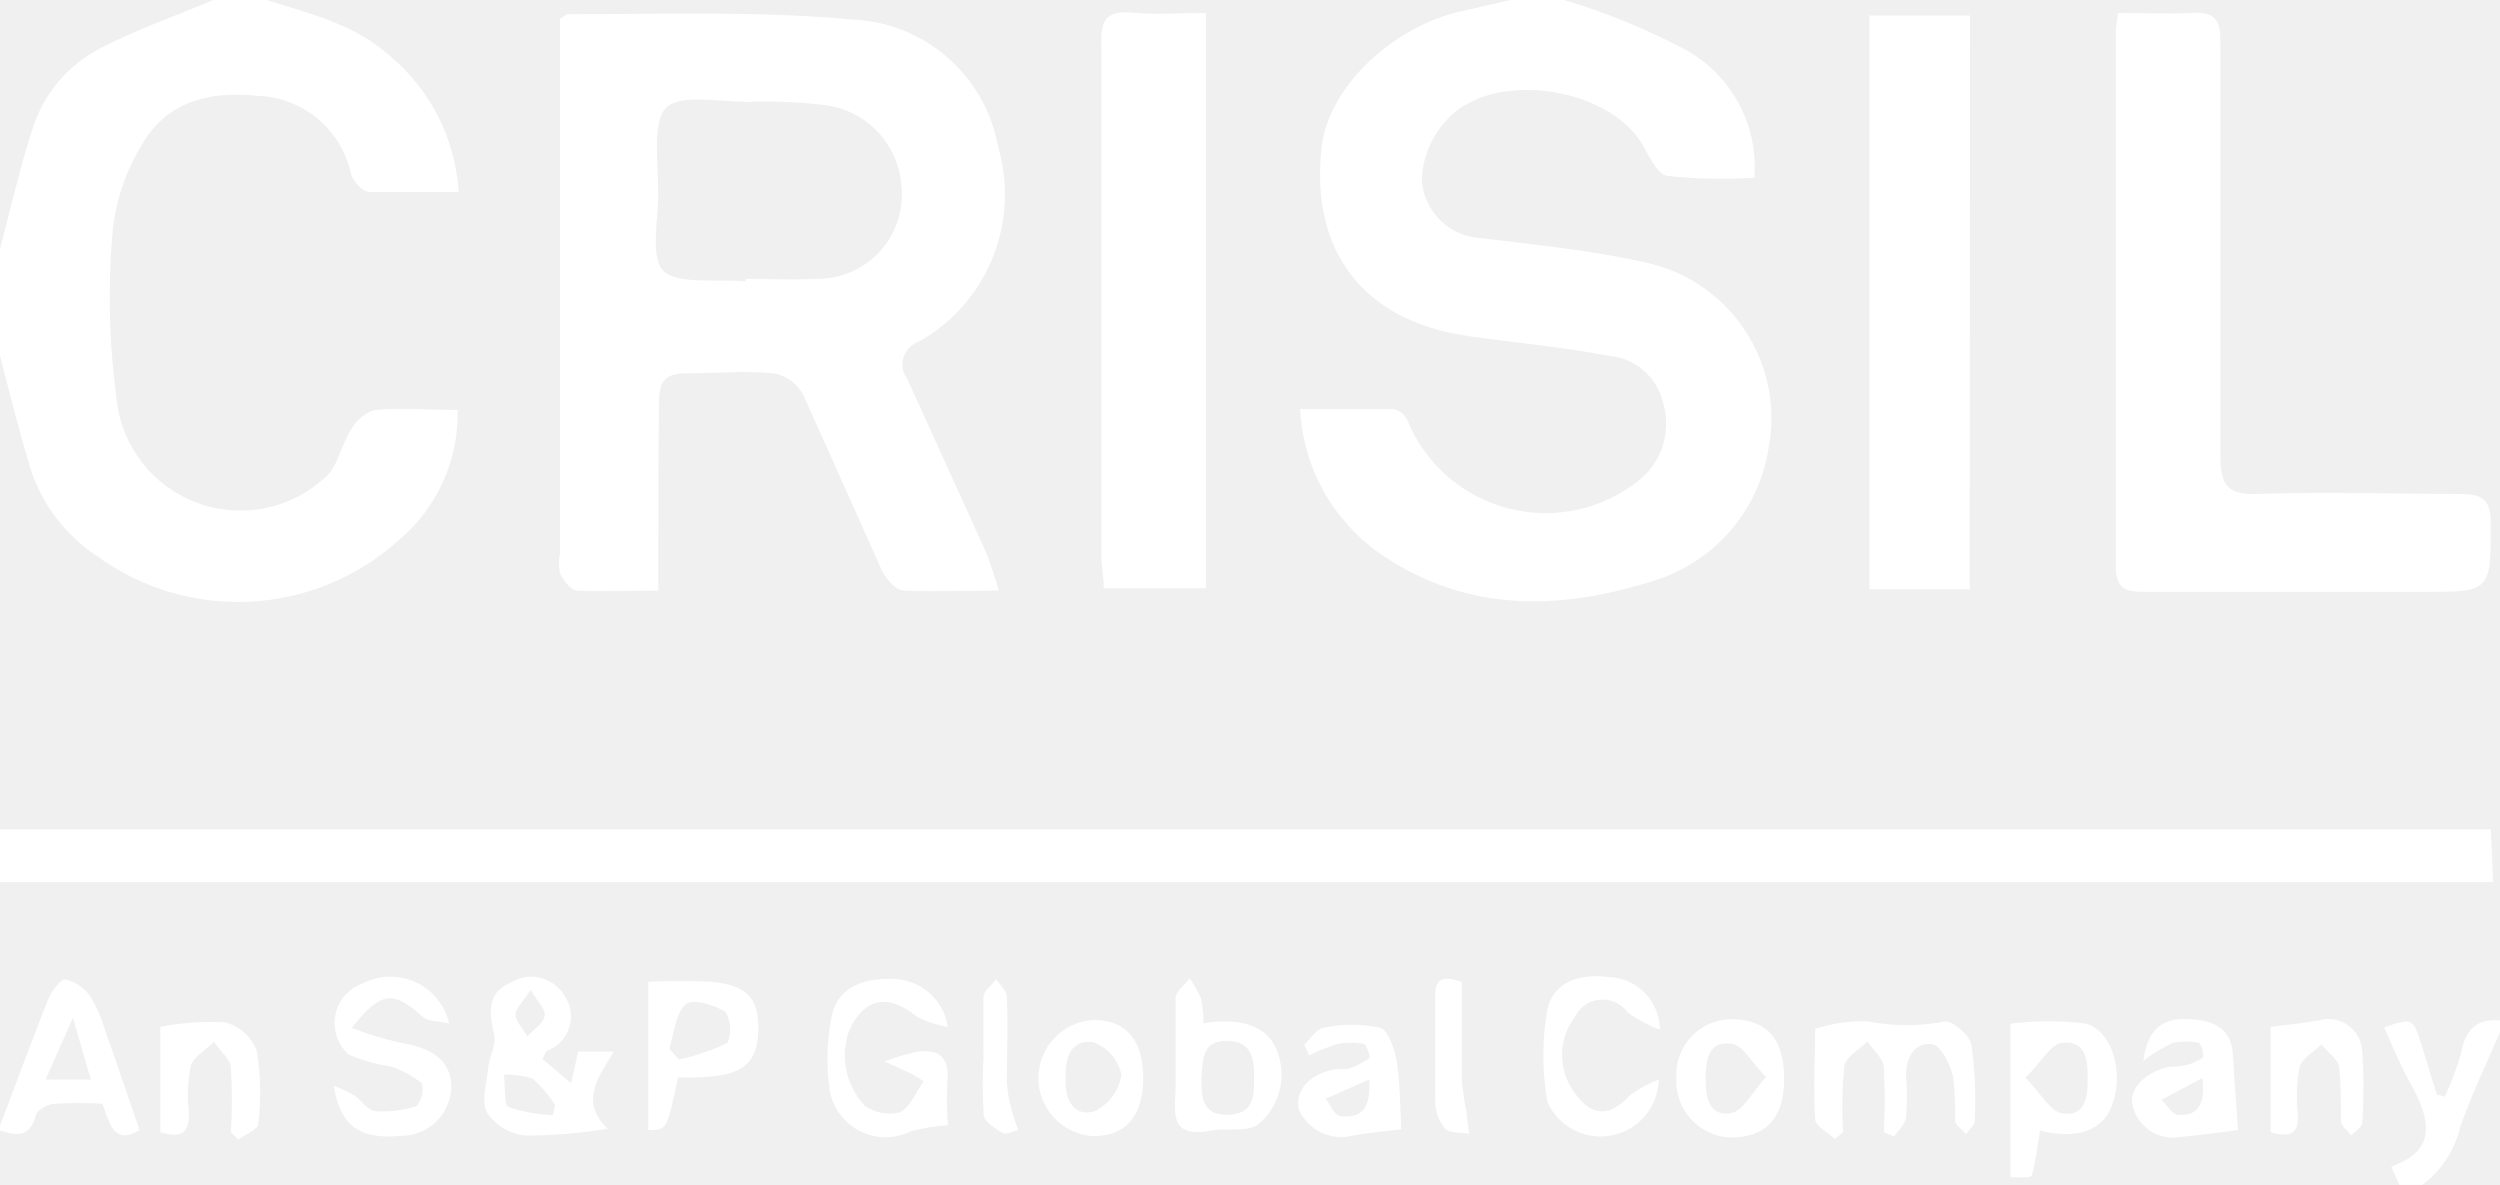
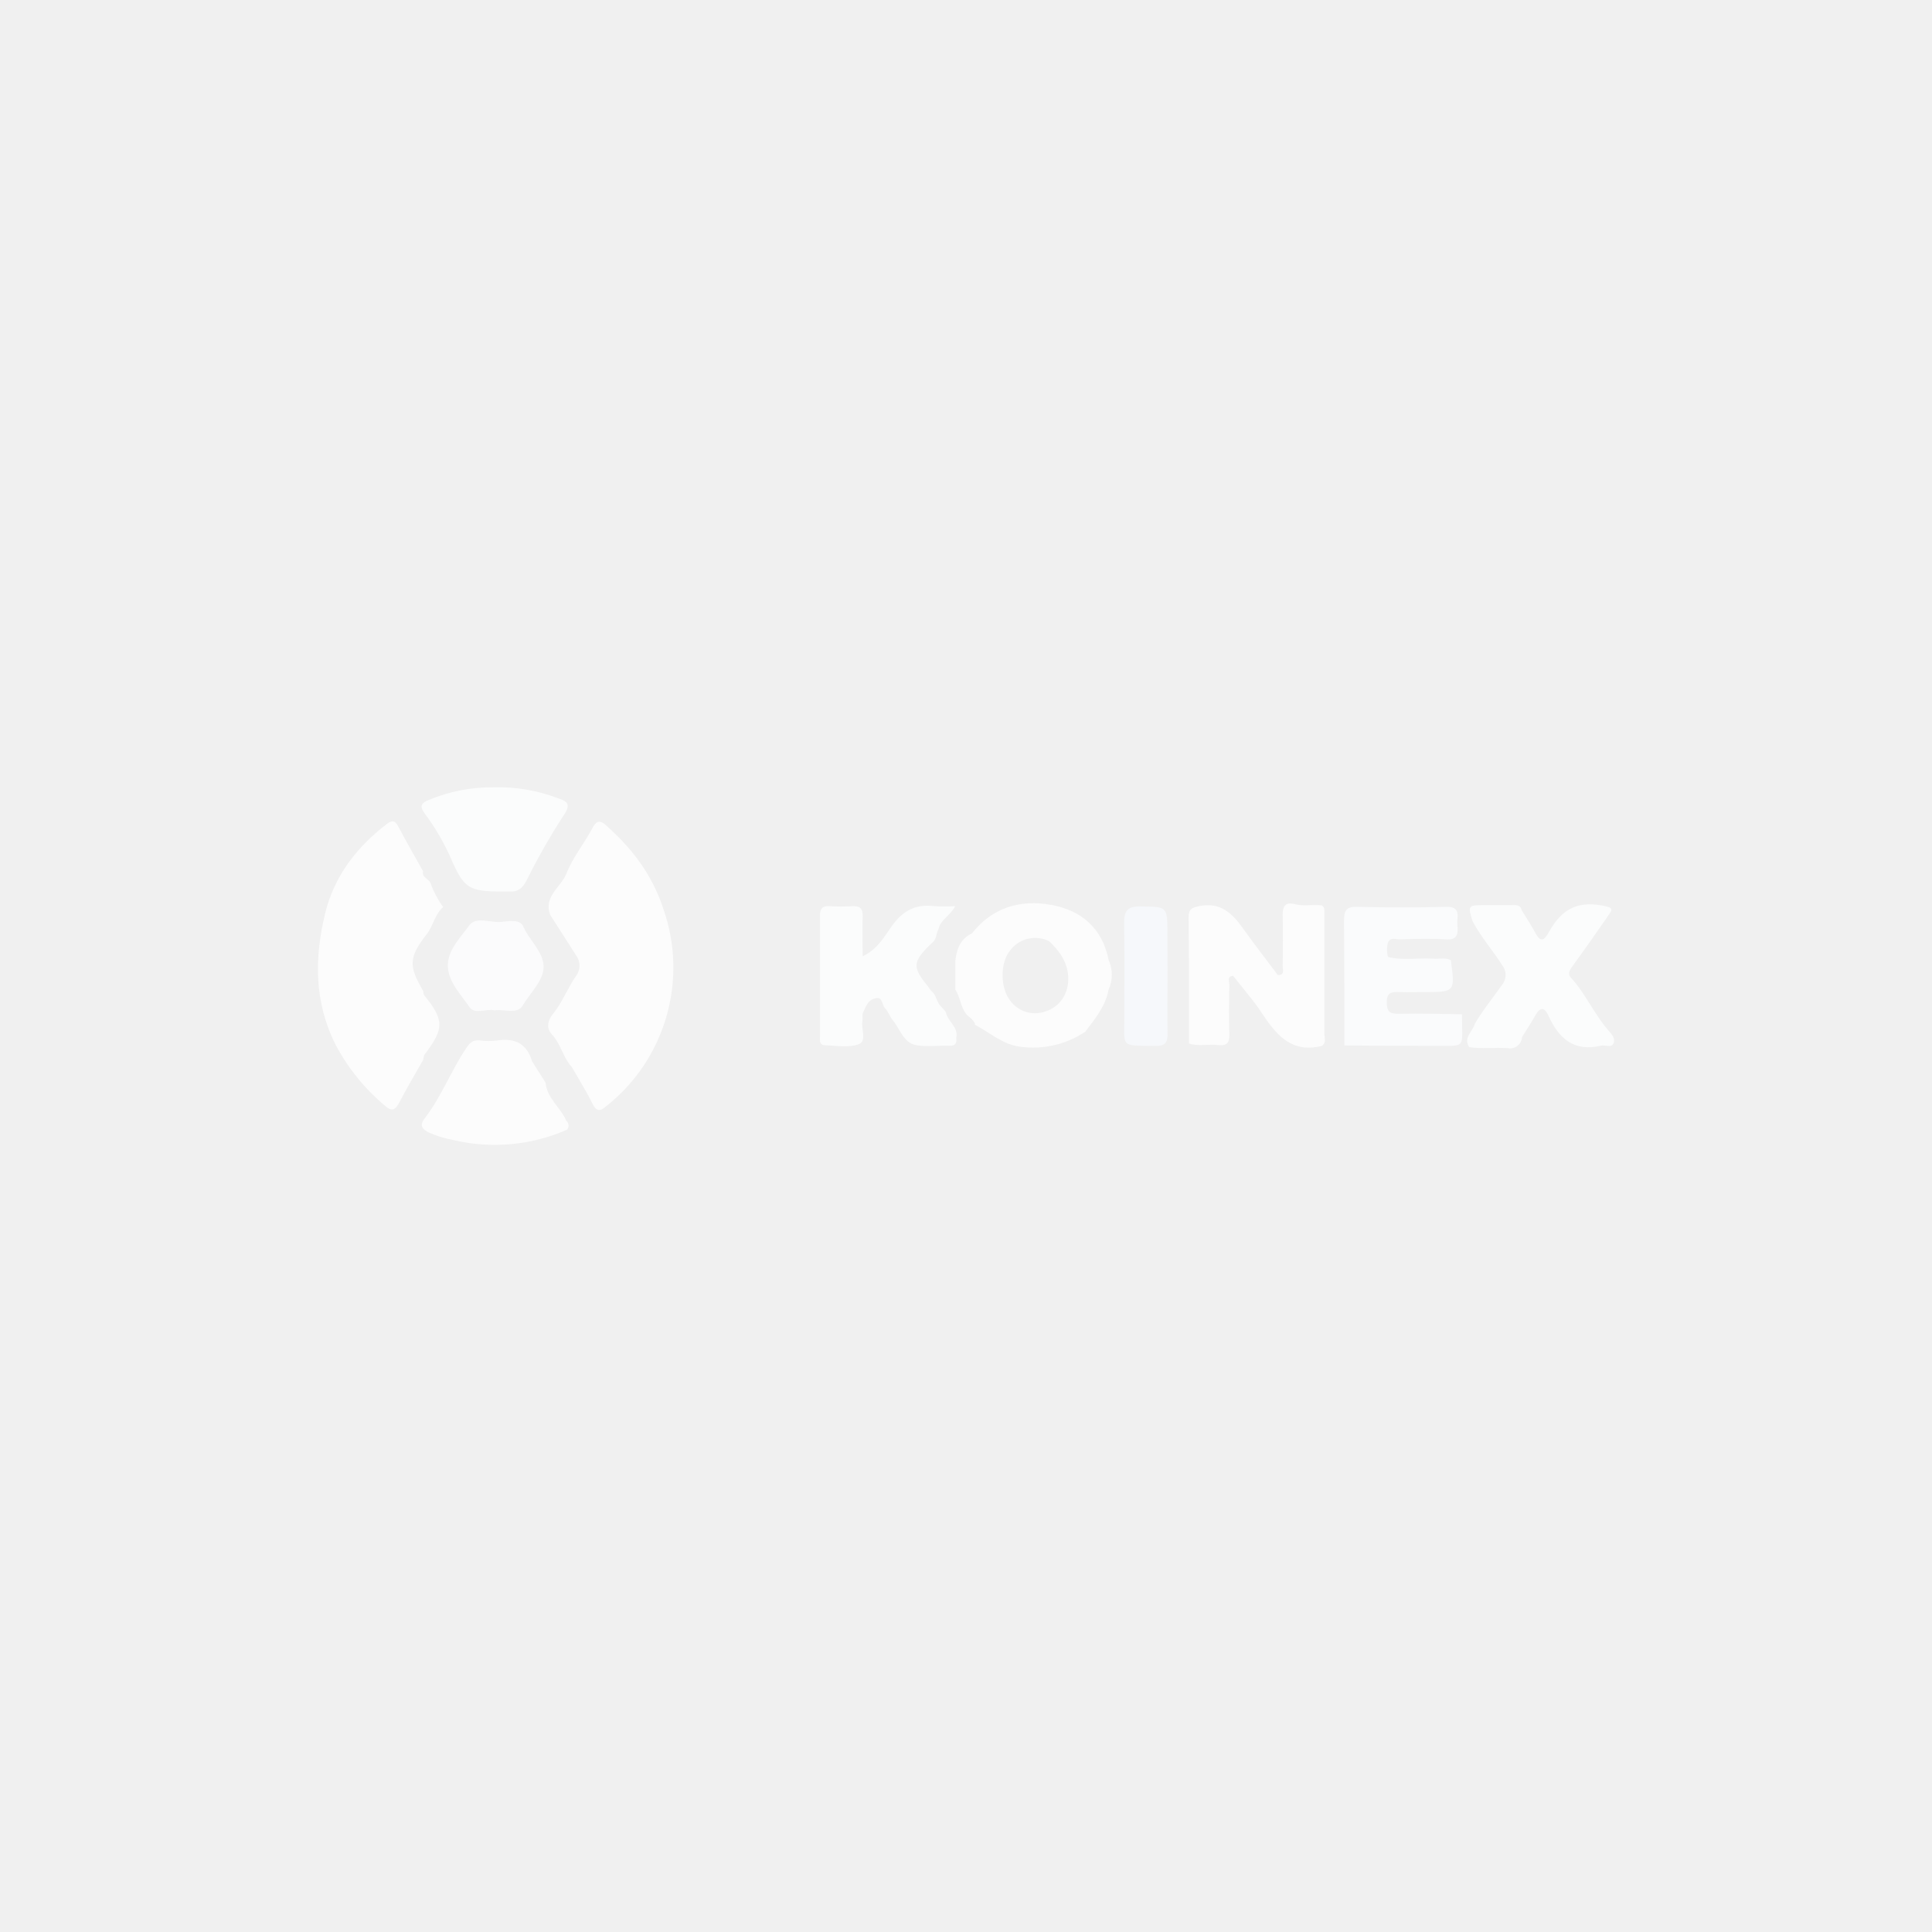
- <svg xmlns="http://www.w3.org/2000/svg" viewBox="0 0 94.95 45">
+ <svg xmlns="http://www.w3.org/2000/svg" viewBox="0 0 400 400">
  <defs>
-     <style>.cls-1{fill:#fff;}</style>
+     <style>.cls-1{fill:#fcfcfc;}.cls-2{fill:#fbfcfc;}.cls-3{fill:#f6f8fb;}.cls-4{fill:#fbfbfc;}.cls-5{fill:#fafbfc;}.cls-6{fill:none;}</style>
  </defs>
  <g id="Layer_2" data-name="Layer 2">
    <g id="Layer_1-2" data-name="Layer 1">
-       <path class="cls-1" d="M59.4,0A25.31,25.31,0,0,1,64,1.88a5.09,5.09,0,0,1,2.63,4.87,19.23,19.23,0,0,1-3.31-.07c-.4-.06-.71-.82-1-1.29C60.94,3.27,56.71,2.68,55,4.5a3.52,3.52,0,0,0-1,2.36A2.38,2.38,0,0,0,56.3,9.05c2,.25,4.1.45,6.1.9a6.05,6.05,0,0,1,4.76,7.13,6.27,6.27,0,0,1-4.43,5c-3.5,1.1-7,1.19-10.24-1a7.13,7.13,0,0,1-3.11-5.54c1.27,0,2.41,0,3.56,0a.74.74,0,0,1,.52.44,5.67,5.67,0,0,0,8.83,2.23,2.77,2.77,0,0,0,.87-2.93,2.32,2.32,0,0,0-2.09-1.77c-1.76-.34-3.56-.49-5.33-.75-4-.58-6-3.26-5.54-7.22.27-2.17,2.53-4.4,5.12-5.07L57.38,0Z" />
-       <path class="cls-1" d="M0,31.5c1.05,0,2.1,0,3.15,0H94.6l.09,2H0Z" />
-       <path class="cls-1" d="M10.13,0c1.65.53,3.34.91,4.71,2.15a7.31,7.31,0,0,1,2.58,5.14c-1.18,0-2.3,0-3.4,0-.25,0-.61-.41-.69-.69A3.75,3.75,0,0,0,9.79,3.64C8,3.45,6.35,3.83,5.4,5.48A7.77,7.77,0,0,0,4.28,8.77a28.69,28.69,0,0,0,.21,6.81,4.73,4.73,0,0,0,7.87,2.54c.49-.42.6-1.26,1-1.85a1.5,1.5,0,0,1,.89-.7c1-.09,2,0,3.13,0a6.26,6.26,0,0,1-2.24,4.95,9.11,9.11,0,0,1-11.47.59,6.32,6.32,0,0,1-2.48-3.21C.74,16.43.38,15,0,13.5V9.45C.41,7.92.75,6.38,1.24,4.88a5.19,5.19,0,0,1,2.6-3.06C5.21,1.11,6.68.6,8.1,0Z" />
-       <path class="cls-1" d="M0,42.75C.6,41.18,1.18,39.6,1.81,38c.13-.32.46-.81.68-.8a1.53,1.53,0,0,1,.94.65A5.11,5.11,0,0,1,4,39.16c.45,1.24.86,2.5,1.3,3.76-1,.6-1.13-.28-1.41-1a15.25,15.25,0,0,0-1.79,0c-.27,0-.69.24-.74.44-.23.88-.78.76-1.39.57ZM3.45,41l-.68-2.34L1.73,41Z" />
-       <path class="cls-1" d="M91.13,45l-.31-.69c1.54-.57,1.69-1.5.66-3.29-.35-.63-.62-1.31-.93-2,1.1-.37,1.1-.37,1.44.73l.56,1.82.31.08A12.15,12.15,0,0,0,93.47,40c.16-.87.57-1.32,1.48-1.25v.45c-.51,1.2-1.08,2.37-1.51,3.6A3.82,3.82,0,0,1,92,45Z" />
-       <path class="cls-1" d="M25,22.43c-1.15,0-2.12.05-3.08,0-.24,0-.51-.38-.65-.65a1.79,1.79,0,0,1,0-.77V.71c.18-.1.24-.17.3-.17,3.6,0,7.21-.13,10.77.2a5.88,5.88,0,0,1,5.57,4.84,6.42,6.42,0,0,1-3,7.39.92.92,0,0,0-.45,1.43c1,2.19,2,4.4,3,6.6a14.14,14.14,0,0,1,.47,1.43c-1.3,0-2.45.05-3.59,0-.3,0-.69-.43-.84-.75-1-2.22-2-4.49-3-6.7a1.61,1.61,0,0,0-1.1-.8c-1.11-.11-2.24,0-3.37,0-.76,0-1,.31-1,1.09C25,17.54,25,19.9,25,22.43Zm3.32-11.75v-.09c.9,0,1.8.05,2.7,0A3.2,3.2,0,0,0,34.23,7a3.32,3.32,0,0,0-2.84-3,19,19,0,0,0-3-.13c-1.08,0-2.6-.32-3.11.24S25,6.21,25,7.31s-.32,2.51.22,3S27.21,10.6,28.28,10.68Z" />
-       <path class="cls-1" d="M80.44.49c1,0,1.93.05,2.83,0S84.33.8,84.33,1.6c0,5.25,0,10.49,0,15.73,0,1.15.31,1.47,1.44,1.43,2.54-.09,5.09,0,7.64,0,.85,0,1.19.19,1.19,1.11,0,2.61,0,2.61-2.6,2.61-3.52,0-7,0-10.56,0-.73,0-1.08-.13-1.08-1,0-6.7,0-13.41,0-20.11C80.35,1.12,80.4.87,80.44.49Z" />
-       <path class="cls-1" d="M45.8.49V22.34H41.92c0-.4-.08-.79-.09-1.19,0-6.49,0-13,0-19.46C41.8.78,42,.39,43,.48S44.78.49,45.8.49Z" />
-       <path class="cls-1" d="M74.81,22.38H71V.59h3.82Z" />
-       <path class="cls-1" d="M23.08,42.87a19.62,19.62,0,0,1-3.1.26,2,2,0,0,1-1.48-.87c-.24-.45,0-1.17.05-1.77.05-.39.3-.81.22-1.17-.18-.82-.31-1.6.62-2a1.48,1.48,0,0,1,2.06.51,1.39,1.39,0,0,1-.65,2.07c-.08,0-.11.18-.2.32l1.09.92.27-1.2h1.35C22.72,40.93,22,41.83,23.08,42.87ZM21,42.35l.08-.38a4.45,4.45,0,0,0-.85-1,2.91,2.91,0,0,0-1.09-.15c.05.42,0,1.12.16,1.22A5.88,5.88,0,0,0,21,42.35Zm-.85-4.75c-.29.45-.58.71-.57.95s.29.54.45.81c.23-.25.58-.47.65-.75S20.43,38.09,20.16,37.6Z" />
-       <path class="cls-1" d="M36,42.74a6.75,6.75,0,0,0-1.41.23,2.16,2.16,0,0,1-3.06-1.46,8.15,8.15,0,0,1,.05-2.87c.21-1.13,1.18-1.48,2.22-1.46A2.14,2.14,0,0,1,36,39a3.89,3.89,0,0,1-1.17-.38c-1.06-.89-2-.74-2.57.5A2.78,2.78,0,0,0,32.85,42a1.64,1.64,0,0,0,1.32.25c.4-.19.61-.76.91-1.18a4.44,4.44,0,0,0-.42-.27l-1.07-.49a9.8,9.8,0,0,1,1.17-.35c.88-.15,1.33.17,1.22,1.15A13.61,13.61,0,0,0,36,42.74Z" />
-       <path class="cls-1" d="M71.55,43a22,22,0,0,0,0-2.44c0-.35-.4-.66-.62-1-.31.3-.82.57-.88.92A15.26,15.26,0,0,0,70,43l-.31.26c-.26-.25-.73-.48-.75-.74-.08-1.19,0-2.38,0-3.45a6.1,6.1,0,0,1,2-.28,7.46,7.46,0,0,0,2.94,0c.31,0,.95.54,1,.91A15.69,15.69,0,0,1,75,42.58c0,.16-.22.32-.33.49-.15-.17-.4-.33-.42-.51a11.68,11.68,0,0,0-.07-1.68c-.12-.46-.47-1.18-.79-1.22-.65-.09-1,.48-1,1.18a9.25,9.25,0,0,1,0,1.58c0,.26-.3.5-.45.75Z" />
-       <path class="cls-1" d="M12.68,41.24a5.27,5.27,0,0,1,.78.37c.27.18.5.56.78.59A3.91,3.91,0,0,0,15.83,42a1,1,0,0,0,.2-.85,3.72,3.72,0,0,0-1.21-.65,6.32,6.32,0,0,1-1.58-.45,1.6,1.6,0,0,1,.56-2.71,2.29,2.29,0,0,1,3.26,1.53c-.41-.09-.8-.07-1-.25-1.12-1-1.58-1-2.7.42a13,13,0,0,0,1.87.57c1.23.19,1.89.7,1.91,1.64a1.9,1.9,0,0,1-1.93,1.89C13.67,43.29,12.91,42.76,12.68,41.24Z" />
-       <path class="cls-1" d="M76.36,44.71V38.88a10.93,10.93,0,0,1,2.87,0c1,.29,1.44,1.85,1,3.06-.34,1-1.34,1.35-2.75,1-.09.56-.16,1.13-.3,1.67C77.18,44.77,76.72,44.71,76.36,44.71Zm.57-3.78c.59.61.92,1.25,1.36,1.35.89.18,1-.61,1-1.26s0-1.54-1-1.41C77.89,39.66,77.54,40.32,76.93,40.93Z" />
-       <path class="cls-1" d="M25.75,40.92c-.42,2-.42,2-1.13,2V37.29a22.17,22.17,0,0,1,2.45,0c1.35.16,1.76.65,1.73,1.86s-.6,1.65-1.88,1.74C26.55,40.94,26.17,40.92,25.75,40.92Zm-.33-1.09.36.41a7.91,7.91,0,0,0,1.85-.63,1.31,1.31,0,0,0-.08-1.18c-.42-.27-1.28-.51-1.51-.29C25.65,38.51,25.6,39.25,25.42,39.83Z" />
-       <path class="cls-1" d="M45.71,38.86c1.49-.23,2.42.14,2.77,1a2.45,2.45,0,0,1-.74,2.88c-.47.26-1.17.09-1.74.2-1.73.34-1.33-.88-1.35-1.79,0-1.08,0-2.16,0-3.24,0-.26.35-.5.53-.75a3.73,3.73,0,0,1,.43.75A4.44,4.44,0,0,1,45.71,38.86Zm-.08,2.08c0,.69,0,1.42,1,1.4s1-.74,1-1.36,0-1.43-1-1.45S45.69,40.27,45.63,40.94Z" />
-       <path class="cls-1" d="M63,41a2.21,2.21,0,0,1-4.23.85,10,10,0,0,1,0-3.5c.23-1.12,1.32-1.38,2.34-1.24a2,2,0,0,1,1.93,2,5.16,5.16,0,0,1-1.23-.67,1.17,1.17,0,0,0-2,.19,2.39,2.39,0,0,0,0,2.88c.63.91,1.34.92,2.08.1A4.66,4.66,0,0,1,63,41Z" />
-       <path class="cls-1" d="M81.4,40.29c.2-1.47,1-1.64,1.84-1.58s1.52.35,1.57,1.37.14,2,.19,2.84c-.77.1-1.49.2-2.2.26A1.56,1.56,0,0,1,81,42c-.19-.65.58-1.37,1.46-1.49a2,2,0,0,0,1.21-.34.77.77,0,0,0-.15-.56,2.29,2.29,0,0,0-1,0A5.71,5.71,0,0,0,81.4,40.29Zm2.25.65-1.56.83c.21.2.41.55.63.57C83.38,42.4,83.78,42.06,83.65,40.94Z" />
-       <path class="cls-1" d="M6.09,43v-4a9.79,9.79,0,0,1,2.45-.17,1.74,1.74,0,0,1,1.21,1.07,9.57,9.57,0,0,1,.06,2.78c0,.22-.49.4-.76.6L8.77,43a19.68,19.68,0,0,0,0-2.43c0-.34-.42-.65-.64-1-.31.3-.78.56-.89.93a5.85,5.85,0,0,0-.06,1.78C7.18,43.1,6.81,43.22,6.09,43Z" />
-       <path class="cls-1" d="M49.53,39.68c.25-.23.47-.61.75-.65a5.27,5.27,0,0,1,2.13,0c.31.09.56.81.64,1.28.13.89.13,1.81.17,2.58-.67.08-1.29.13-1.89.25a1.76,1.76,0,0,1-2-1c-.15-.74.41-1.36,1.42-1.54a2.12,2.12,0,0,0,.44,0,3.31,3.31,0,0,0,.82-.41c.05,0-.1-.52-.21-.54a2.65,2.65,0,0,0-1,0,7.59,7.59,0,0,0-1.08.43ZM52,41l-1.65.73c.18.23.33.62.54.66C51.66,42.49,52.09,42.14,52,41Z" />
-       <path class="cls-1" d="M67.76,41c0,1.48-.72,2.23-2.09,2.2a2.14,2.14,0,0,1-2-2.25,2.1,2.1,0,0,1,2.1-2.24C67.12,38.72,67.77,39.47,67.76,41Zm-.68-.09c-.57-.58-.89-1.21-1.3-1.27-.93-.13-1,.67-1,1.37s.15,1.43,1,1.26C66.21,42.17,66.53,41.5,67.08,40.9Z" />
-       <path class="cls-1" d="M86.24,43V39c.65-.08,1.23-.14,1.81-.24a1.29,1.29,0,0,1,1.67,1.18,20.12,20.12,0,0,1,0,2.69c0,.17-.27.33-.42.49-.14-.18-.38-.34-.39-.53,0-.67,0-1.35-.06-2,0-.33-.44-.61-.68-.92-.29.28-.74.52-.83.86a5.88,5.88,0,0,0-.07,1.78C87.32,43,87.05,43.24,86.24,43Z" />
-       <path class="cls-1" d="M43.42,40.93c0,1.46-.66,2.23-1.92,2.22a2.21,2.21,0,0,1,0-4.41C42.74,38.72,43.41,39.47,43.42,40.93Zm-2.94,0c-.06.78.26,1.48,1.06,1.29a1.83,1.83,0,0,0,1.05-1.4,1.67,1.67,0,0,0-1.08-1.24C40.66,39.47,40.43,40.2,40.48,41Z" />
-       <path class="cls-1" d="M55.52,37.3c0,1.22,0,2.48,0,3.74a9.78,9.78,0,0,0,.18,1.19c0,.27.07.55.1.83-.32-.06-.74,0-.93-.21a1.62,1.62,0,0,1-.36-1c0-1.3,0-2.61,0-3.91C54.47,37.24,54.72,37,55.52,37.3Z" />
-       <path class="cls-1" d="M37.35,40c0-.71,0-1.42,0-2.13,0-.24.32-.45.49-.68.14.22.39.43.4.66.05,1.08,0,2.17,0,3.25a5.1,5.1,0,0,0,.19,1.08,7.07,7.07,0,0,0,.24.74c-.2.05-.46.19-.59.11-.29-.17-.69-.42-.72-.68a18.4,18.4,0,0,1,0-2.35Z" />
+       <path class="cls-1" d="M137.36,188.23c-2.34-7.19-6.55-12.65-12-17.45-1.08-1-1.9-.89-2.7.66-1.68,3.2-4.09,6.07-5.38,9.4-1.12,2.86-4.87,4.78-3.33,8.63h0l5.3,8.29a3.53,3.53,0,0,1,.05,4.25c-1.79,2.52-2.82,5.5-4.82,7.91-1.06,1.28-1.44,2.94-.24,4.22,1.89,2,2.32,4.83,4.17,6.81,1.45,2.55,3,5,4.31,7.65.71,1.47,1.52,1.45,2.5.66a36.62,36.62,0,0,0,12.15-41Z" />
+       <path class="cls-1" d="M246.18,216.06c0-8.71,0-17.42-.09-26.12,0-1.74.62-2,2.25-2.35,4.29-.83,6.71,1.41,8.92,4.51,2.36,3.31,4.86,6.52,7.3,9.78,1.61,0,.94-1.31,1-2,.08-3.49.07-7,0-10.47,0-1.84.55-2.72,2.57-2.2,1.8.47,3.68,0,5.52.25a1,1,0,0,1,.54.92q0,12.83,0,25.63c0,.84.47,1.85-.5,2.53-6.32,1.6-9.51-2.34-12.51-6.9-1.76-2.67-3.92-5.09-5.89-7.62-1.32.15-.76,1.19-.77,1.82-.06,3.45-.11,6.9,0,10.35.06,1.78-.61,2.36-2.29,2.18C250.21,216.14,248.17,216.66,246.18,216.06Z" />
+       <path class="cls-2" d="M198,214.81c.11,1.07-.1,1.75-1.44,1.7-2.26-.08-4.56.25-6.77-.1-2.78-.44-3.43-3.41-5-5.25-.54-.63-.87-1.72-1.56-2.42s-.4-2.42-2-2.05-1.95,1.73-2.52,2.9c-.25.51-.06,1.22-.16,1.82-.3,1.65,1,4.16-.78,4.79-2.09.76-4.65.28-7,.2-1.2,0-1-1.11-1-1.89,0-8.32,0-16.64,0-25,0-1.54.66-2,2.05-1.89a39.56,39.56,0,0,0,4.62,0c1.6-.1,2.22.5,2.17,2.11-.09,2.65,0,5.3,0,8.25,3.08-1.41,4.5-4.13,6.08-6.31,2.33-3.23,5-4.53,8.75-4.06a38.09,38.09,0,0,0,4.32,0c-1,2-3.09,2.79-3.44,4.76-.56.81-.35,2-1.17,2.67l-.66.63c-3.52,3.46-3.58,4.64-.5,8.38.32.39.57.84.92,1.21.7.53.83,1.39,1.23,2.11.37.87,1.18,1.42,1.69,2.19C196.19,211.5,198.44,212.59,198,214.81Z" />
+       <path class="cls-2" d="M315.09,188.52c.93,1.54,1.93,3,2.78,4.62,1.14,2.12,1.87,1.54,2.83-.19,2.82-5.1,6.35-6.57,11.93-5.28,1.5.35.92,1.06.47,1.71-2.52,3.63-5.05,7.25-7.65,10.82-.55.76-.87,1.51-.24,2.18,3,3.26,4.77,7.43,7.65,10.8.67.78,1.76,1.81,1.14,2.94-.46.83-1.71.18-2.58.38-5.5,1.31-8.67-1.47-10.78-6.12-.93-2.06-1.83-1.86-2.85,0-.83,1.47-1.77,2.88-2.66,4.32a2.5,2.5,0,0,1-3,2.31c-2.64-.2-5.31.21-7.95-.21-1.28-2,.75-3.23,1.16-4.83,1.64-2.82,3.73-5.32,5.59-8a3.23,3.23,0,0,0,.07-4.15c-1.95-3.09-4.4-5.84-6.12-9.09-1-3.24-.94-3.31,2.27-3.33,1.93,0,3.86,0,5.79,0C313.87,187.36,314.82,187.3,315.09,188.52Z" />
+       <path class="cls-1" d="M110.15,219.72l2.8,4.42c.31,3.27,3.12,5.17,4.33,7.94a1.3,1.3,0,0,1,.12,1.81A37.2,37.2,0,0,1,93.72,236a21.08,21.08,0,0,1-5-1.56c-2-1-1.47-2-.72-3,3.37-4.38,5.32-9.57,8.33-14.15.81-1.23,1.43-2.06,3-1.88a14.09,14.09,0,0,0,3.67,0C106.62,214.85,109.08,216.1,110.15,219.72Z" />
+       <path class="cls-2" d="M102.18,163a34.71,34.71,0,0,1,13.22,2.22c1.37.51,3.17.88,1.38,3.46A134.22,134.22,0,0,0,109,182.33c-.81,1.54-1.78,2.37-3.51,2.25-.51,0-1,0-1.54,0-7,0-7.95-.67-10.77-7.27a49.08,49.08,0,0,0-5.15-8.76c-.79-1.11-1.43-2.08.7-2.91A34.06,34.06,0,0,1,102.18,163Z" />
+       <path class="cls-3" d="M241.73,202.15c0,3.89-.08,7.79,0,11.68.05,1.88-.36,2.76-2.51,2.72-7.45-.13-6.41.49-6.44-6.39,0-6.35.08-12.7-.05-19,0-2.43.59-3.52,3.25-3.49,5.72.06,5.72-.06,5.72,5.62Z" />
+       <path class="cls-4" d="M102.38,209.18c-1.69-.4-4.09.92-5.17-.66-1.78-2.63-4.38-5.19-4.49-8.45s2.56-5.9,4.41-8.44c1.47-2,4.4-.52,6.66-.76,1.6-.17,3.88-.6,4.55.95,1.25,2.86,4.09,5.18,4.2,8.17s-2.75,5.5-4.31,8.18C107.12,210.08,104.43,208.89,102.38,209.18Z" />
+       <path class="cls-1" d="M229.54,198.8c-1.3-6.61-5.62-10.32-11.94-11.46s-12.15.52-16.37,5.91c-2.46,1.14-3.17,3.32-3.45,5.76,0,1.86,0,3.72,0,5.58a2.4,2.4,0,0,0,0,.28c1,1.5,1.1,3.44,2.13,4.9a4,4,0,0,0,.67.7,3.59,3.59,0,0,1,1.15,1.24.37.37,0,0,1,.09.44c3.12,1.61,5.74,4.13,9.5,4.58a19.51,19.51,0,0,0,13.38-3.13c2-2.67,4.2-5.26,4.82-8.71A7.39,7.39,0,0,0,229.54,198.8Zm-13.12,10.61a6.33,6.33,0,0,1-7.16-2.1c-2.22-2.64-2.29-8.11,0-10.69a6.46,6.46,0,0,1,8-1.72,15,15,0,0,1,1.81,2C222.77,201.49,221.42,207.87,216.42,209.41Z" />
+       <path class="cls-5" d="M302.68,210c0,7.44,1.15,6.48-6.34,6.52-6,0-12,0-18-.07,0-8.61,0-17.22-.07-25.83,0-2,.37-2.93,2.66-2.87,6.15.15,12.3.17,18.45,0,3.28-.09,2.19,2.13,2.35,3.74s.2,3.21-2.4,3c-3.16-.23-6.35-.1-9.52,0-.82,0-1.88-.53-2.44.63a5.53,5.53,0,0,0,0,3c3.1.8,6.26.15,9.39.37,1.21.09,2.45-.28,3.62.29.89,6.62.89,6.62-5.66,6.62-1.64,0-3.29.06-4.93,0s-2.7,0-2.68,2.2,1,2.3,2.66,2.29C294.06,209.81,298.37,209.91,302.68,210Z" />
+       <path class="cls-1" d="M87.92,218.31c4.08-5.39,4.07-7.11-.1-12.26-.17-.21-.14-.58-.2-.88-3.06-5.17-3-7,.75-11.79,1.36-1.74,1.63-4.11,3.39-5.58a19.55,19.55,0,0,1-2.64-5c-.41-.89-1.82-1.13-1.53-2.43l0,0c-1.68-3-3.42-6-5-9-.64-1.19-1.09-1.85-2.49-.78-6.27,4.77-10.9,10.85-12.76,18.44-2.26,9.23-2.34,18.45,2.2,27.38a42.12,42.12,0,0,0,10.3,12.63c1.27,1.12,2,.76,2.79-.71,1.57-3,3.32-6,5-8.93A3,3,0,0,1,87.92,218.31Z" />
+       <rect class="cls-6" width="400" height="400" />
    </g>
  </g>
</svg>
